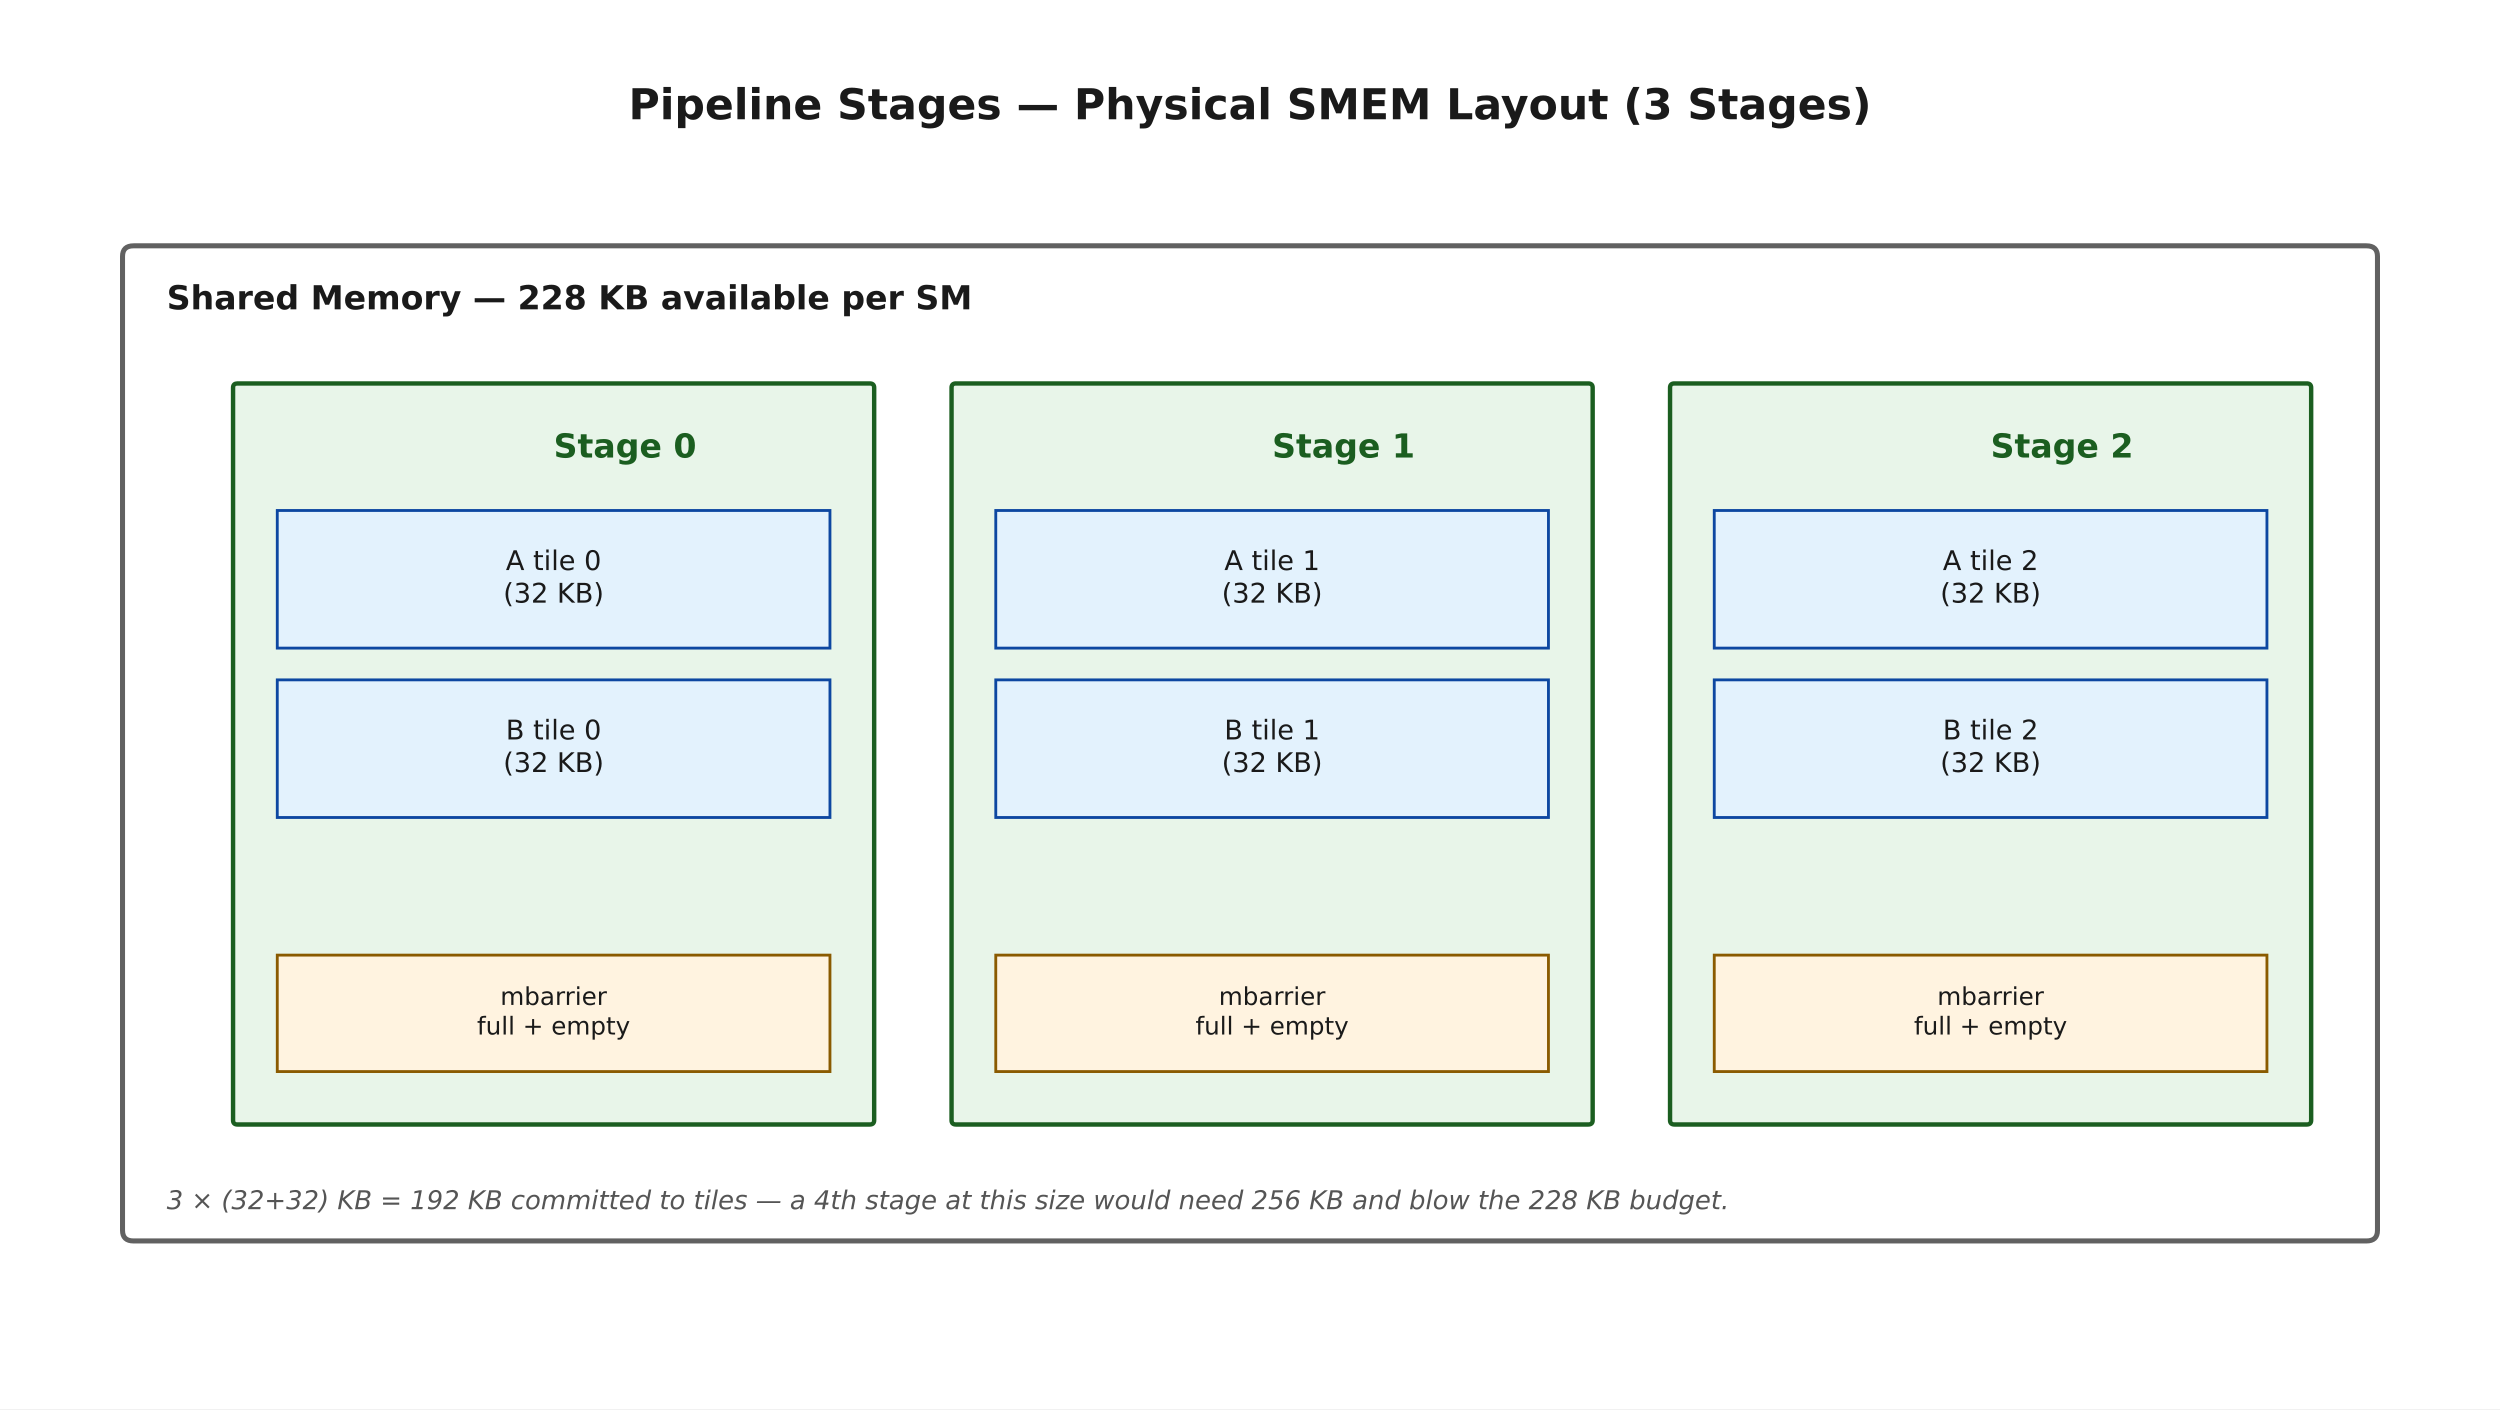
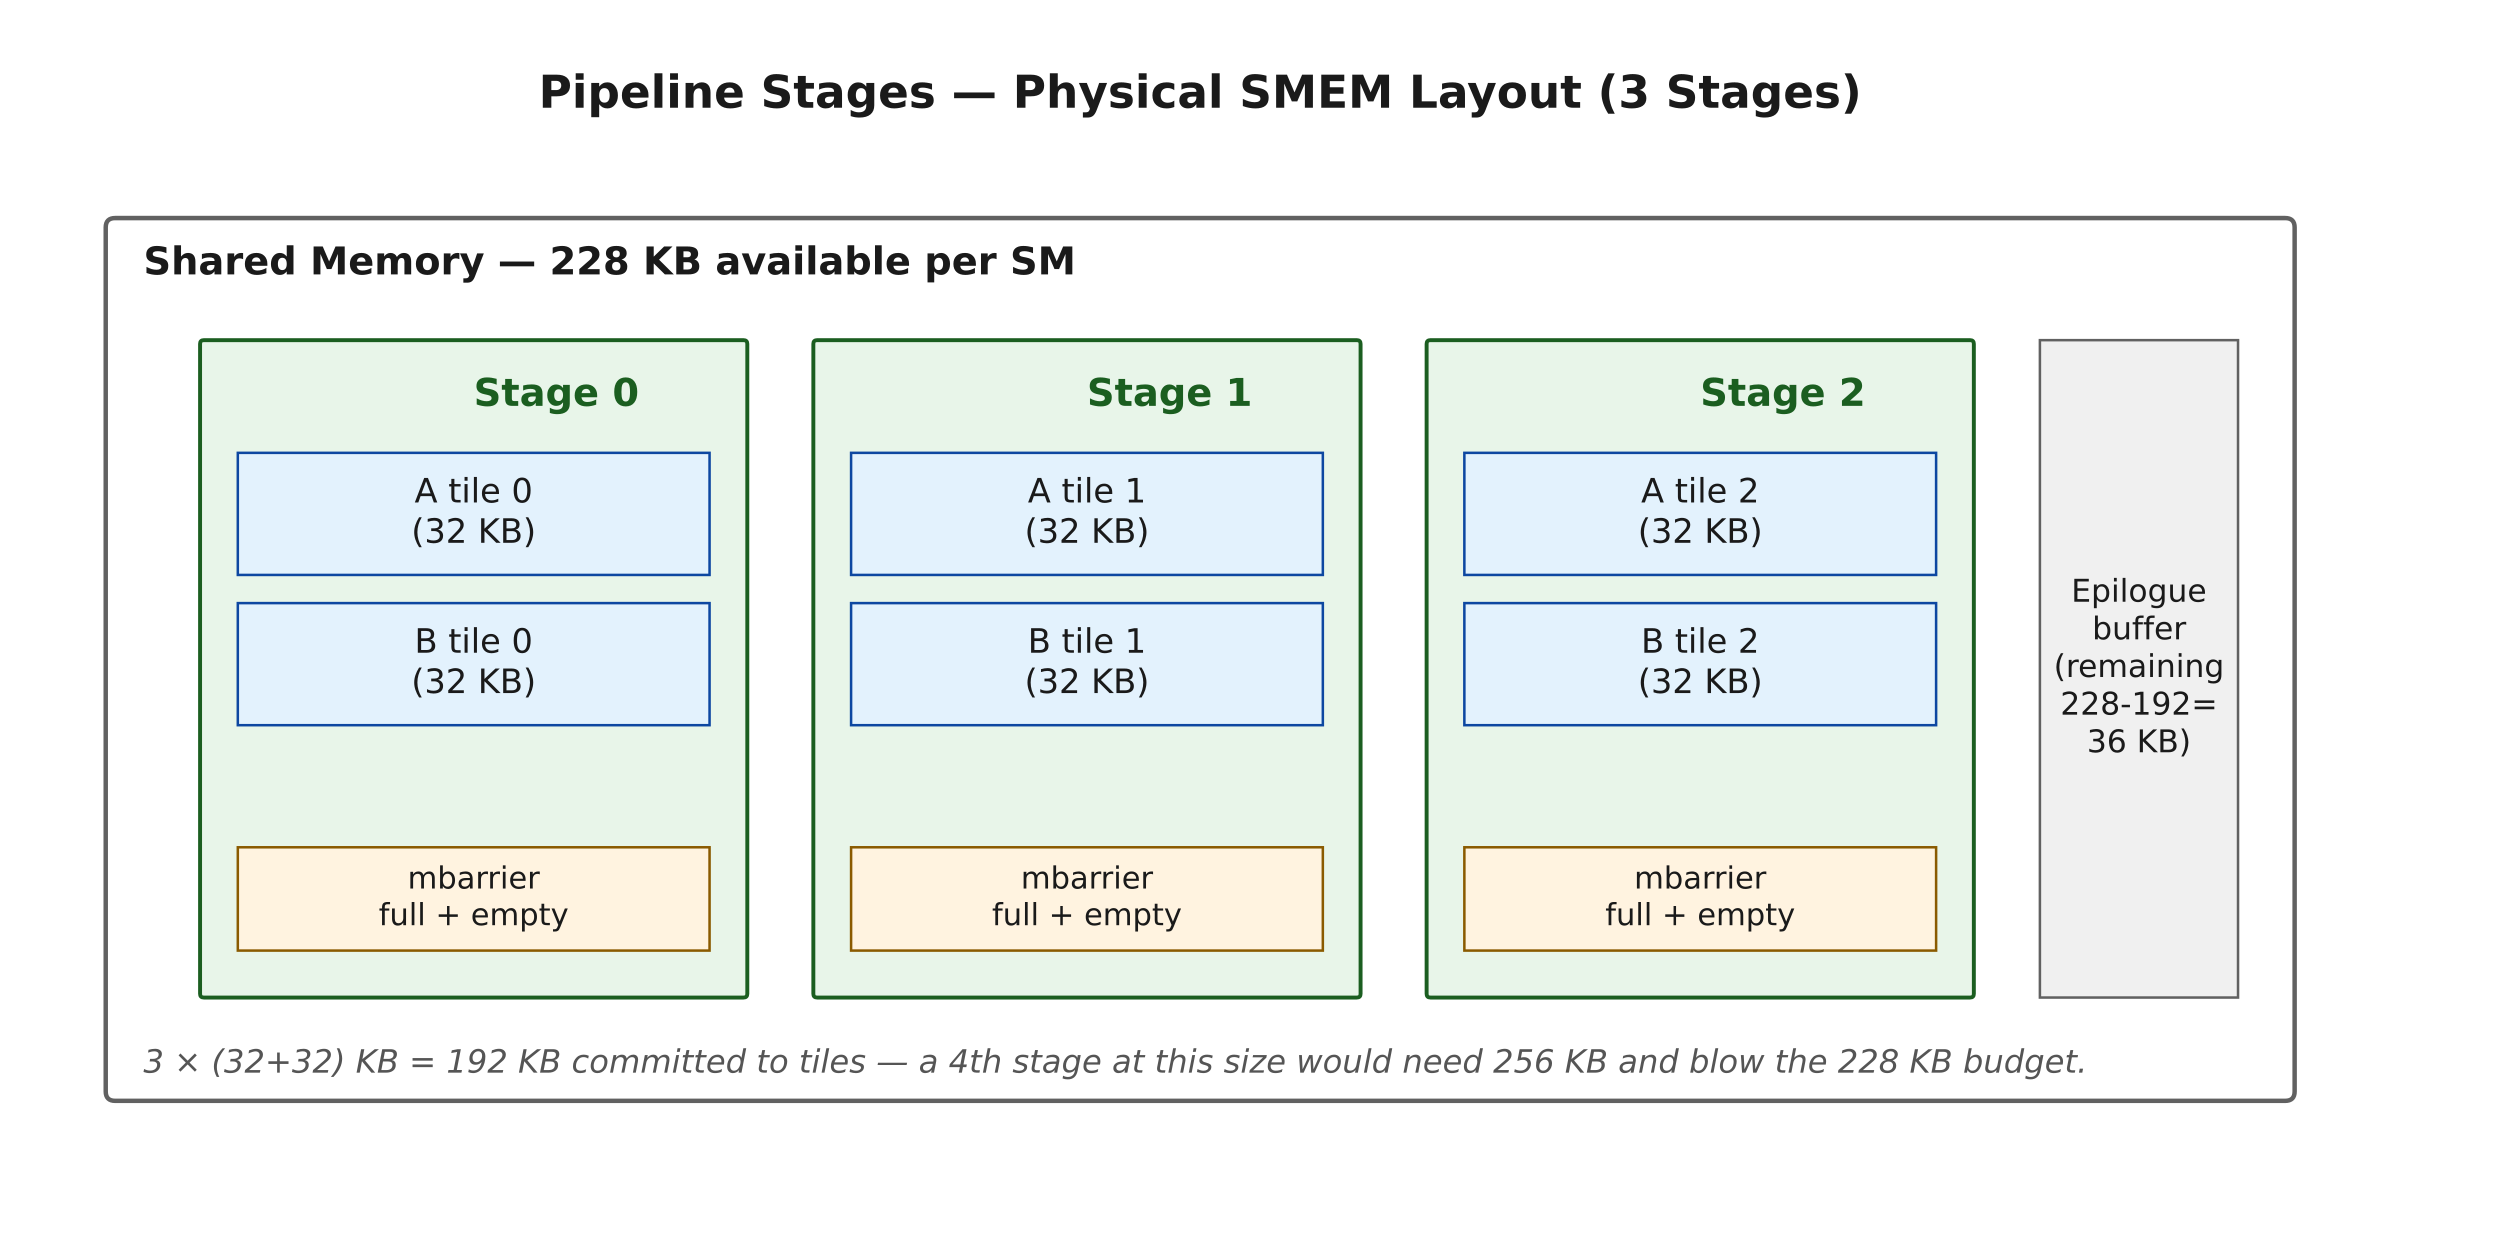
- <svg xmlns="http://www.w3.org/2000/svg" width="792pt" height="446.4pt" viewBox="0 0 792 446.4" version="1.1">
+ <svg xmlns="http://www.w3.org/2000/svg" width="892.8pt" height="446.4pt" viewBox="0 0 892.8 446.4" version="1.1">
  <defs>
    <style type="text/css">*{stroke-linejoin: round; stroke-linecap: butt}</style>
  </defs>
  <g id="figure_1">
    <g id="patch_1">
-       <path d="M 0 446.4  L 792 446.4  L 792 0  L 0 0  z " style="fill: #ffffff" />
+       <path d="M 0 446.4  L 892.8 446.4  L 892.8 0  L 0 0  z " style="fill: #ffffff" />
    </g>
    <g id="axes_1">
      <g id="patch_2">
-         <path d="M 42.316 393.134  L 749.684 393.134  Q 753.185 393.134 753.185 389.78  L 753.185 81.23  Q 753.185 77.876 749.684 77.876  L 42.316 77.876  Q 38.815 77.876 38.815 81.23  L 38.815 389.78  Q 38.815 393.134 42.316 393.134  z " clip-path="url(#pef2ff0f000)" style="fill: #ffffff; stroke: #616161; stroke-width: 1.6; stroke-linejoin: miter" />
+         <path d="M 41.125 393.134  L 816.091 393.134  Q 819.461 393.134 819.461 389.78  L 819.461 81.23  Q 819.461 77.876 816.091 77.876  L 41.125 77.876  Q 37.755 77.876 37.755 81.23  L 37.755 389.78  Q 37.755 393.134 41.125 393.134  z " clip-path="url(#pdaffe1d107)" style="fill: #ffffff; stroke: #616161; stroke-width: 1.6; stroke-linejoin: miter" />
      </g>
      <g id="patch_3">
-         <path d="M 75.233 356.242  L 275.537 356.242  Q 276.938 356.242 276.938 354.901  L 276.938 122.817  Q 276.938 121.476 275.537 121.476  L 75.233 121.476  Q 73.833 121.476 73.833 122.817  L 73.833 354.901  Q 73.833 356.242 75.233 356.242  z " clip-path="url(#pef2ff0f000)" style="fill: #e8f5e9; stroke: #1b5e20; stroke-width: 1.4; stroke-linejoin: miter" />
+         <path d="M 72.797 356.242  L 265.528 356.242  Q 266.876 356.242 266.876 354.901  L 266.876 122.817  Q 266.876 121.476 265.528 121.476  L 72.797 121.476  Q 71.45 121.476 71.45 122.817  L 71.45 354.901  Q 71.45 356.242 72.797 356.242  z " clip-path="url(#pdaffe1d107)" style="fill: #e8f5e9; stroke: #1b5e20; stroke-width: 1.4; stroke-linejoin: miter" />
      </g>
      <g id="patch_4">
-         <path d="M 87.84 205.321  L 262.931 205.321  L 262.931 161.721  L 87.84 161.721  z " clip-path="url(#pef2ff0f000)" style="fill: #e3f2fd; stroke: #0d47a1; stroke-width: 0.9; stroke-linejoin: miter" />
+         <path d="M 84.927 205.321  L 253.398 205.321  L 253.398 161.721  L 84.927 161.721  z " clip-path="url(#pdaffe1d107)" style="fill: #e3f2fd; stroke: #0d47a1; stroke-width: 0.9; stroke-linejoin: miter" />
      </g>
      <g id="patch_5">
-         <path d="M 87.84 258.982  L 262.931 258.982  L 262.931 215.382  L 87.84 215.382  z " clip-path="url(#pef2ff0f000)" style="fill: #e3f2fd; stroke: #0d47a1; stroke-width: 0.9; stroke-linejoin: miter" />
+         <path d="M 84.927 258.982  L 253.398 258.982  L 253.398 215.382  L 84.927 215.382  z " clip-path="url(#pdaffe1d107)" style="fill: #e3f2fd; stroke: #0d47a1; stroke-width: 0.9; stroke-linejoin: miter" />
      </g>
      <g id="patch_6">
-         <path d="M 87.84 339.473  L 262.931 339.473  L 262.931 302.581  L 87.84 302.581  z " clip-path="url(#pef2ff0f000)" style="fill: #fff3e0; stroke: #8a5a00; stroke-width: 0.9; stroke-linejoin: miter" />
+         <path d="M 84.927 339.473  L 253.398 339.473  L 253.398 302.581  L 84.927 302.581  z " clip-path="url(#pdaffe1d107)" style="fill: #fff3e0; stroke: #8a5a00; stroke-width: 0.9; stroke-linejoin: miter" />
      </g>
      <g id="patch_7">
-         <path d="M 302.852 356.242  L 503.156 356.242  Q 504.556 356.242 504.556 354.901  L 504.556 122.817  Q 504.556 121.476 503.156 121.476  L 302.852 121.476  Q 301.451 121.476 301.451 122.817  L 301.451 354.901  Q 301.451 356.242 302.852 356.242  z " clip-path="url(#pef2ff0f000)" style="fill: #e8f5e9; stroke: #1b5e20; stroke-width: 1.4; stroke-linejoin: miter" />
+         <path d="M 291.81 356.242  L 484.541 356.242  Q 485.888 356.242 485.888 354.901  L 485.888 122.817  Q 485.888 121.476 484.541 121.476  L 291.81 121.476  Q 290.462 121.476 290.462 122.817  L 290.462 354.901  Q 290.462 356.242 291.81 356.242  z " clip-path="url(#pdaffe1d107)" style="fill: #e8f5e9; stroke: #1b5e20; stroke-width: 1.4; stroke-linejoin: miter" />
      </g>
      <g id="patch_8">
-         <path d="M 315.458 205.321  L 490.549 205.321  L 490.549 161.721  L 315.458 161.721  z " clip-path="url(#pef2ff0f000)" style="fill: #e3f2fd; stroke: #0d47a1; stroke-width: 0.9; stroke-linejoin: miter" />
+         <path d="M 303.94 205.321  L 472.411 205.321  L 472.411 161.721  L 303.94 161.721  z " clip-path="url(#pdaffe1d107)" style="fill: #e3f2fd; stroke: #0d47a1; stroke-width: 0.9; stroke-linejoin: miter" />
      </g>
      <g id="patch_9">
-         <path d="M 315.458 258.982  L 490.549 258.982  L 490.549 215.382  L 315.458 215.382  z " clip-path="url(#pef2ff0f000)" style="fill: #e3f2fd; stroke: #0d47a1; stroke-width: 0.9; stroke-linejoin: miter" />
+         <path d="M 303.94 258.982  L 472.411 258.982  L 472.411 215.382  L 303.94 215.382  z " clip-path="url(#pdaffe1d107)" style="fill: #e3f2fd; stroke: #0d47a1; stroke-width: 0.9; stroke-linejoin: miter" />
      </g>
      <g id="patch_10">
-         <path d="M 315.458 339.473  L 490.549 339.473  L 490.549 302.581  L 315.458 302.581  z " clip-path="url(#pef2ff0f000)" style="fill: #fff3e0; stroke: #8a5a00; stroke-width: 0.9; stroke-linejoin: miter" />
+         <path d="M 303.94 339.473  L 472.411 339.473  L 472.411 302.581  L 303.94 302.581  z " clip-path="url(#pdaffe1d107)" style="fill: #fff3e0; stroke: #8a5a00; stroke-width: 0.9; stroke-linejoin: miter" />
      </g>
      <g id="patch_11">
-         <path d="M 530.47 356.242  L 730.774 356.242  Q 732.175 356.242 732.175 354.901  L 732.175 122.817  Q 732.175 121.476 730.774 121.476  L 530.47 121.476  Q 529.069 121.476 529.069 122.817  L 529.069 354.901  Q 529.069 356.242 530.47 356.242  z " clip-path="url(#pef2ff0f000)" style="fill: #e8f5e9; stroke: #1b5e20; stroke-width: 1.4; stroke-linejoin: miter" />
+         <path d="M 510.822 356.242  L 703.553 356.242  Q 704.901 356.242 704.901 354.901  L 704.901 122.817  Q 704.901 121.476 703.553 121.476  L 510.822 121.476  Q 509.474 121.476 509.474 122.817  L 509.474 354.901  Q 509.474 356.242 510.822 356.242  z " clip-path="url(#pdaffe1d107)" style="fill: #e8f5e9; stroke: #1b5e20; stroke-width: 1.4; stroke-linejoin: miter" />
      </g>
      <g id="patch_12">
-         <path d="M 543.076 205.321  L 718.167 205.321  L 718.167 161.721  L 543.076 161.721  z " clip-path="url(#pef2ff0f000)" style="fill: #e3f2fd; stroke: #0d47a1; stroke-width: 0.9; stroke-linejoin: miter" />
+         <path d="M 522.952 205.321  L 691.423 205.321  L 691.423 161.721  L 522.952 161.721  z " clip-path="url(#pdaffe1d107)" style="fill: #e3f2fd; stroke: #0d47a1; stroke-width: 0.9; stroke-linejoin: miter" />
      </g>
      <g id="patch_13">
-         <path d="M 543.076 258.982  L 718.167 258.982  L 718.167 215.382  L 543.076 215.382  z " clip-path="url(#pef2ff0f000)" style="fill: #e3f2fd; stroke: #0d47a1; stroke-width: 0.9; stroke-linejoin: miter" />
+         <path d="M 522.952 258.982  L 691.423 258.982  L 691.423 215.382  L 522.952 215.382  z " clip-path="url(#pdaffe1d107)" style="fill: #e3f2fd; stroke: #0d47a1; stroke-width: 0.9; stroke-linejoin: miter" />
      </g>
      <g id="patch_14">
-         <path d="M 543.076 339.473  L 718.167 339.473  L 718.167 302.581  L 543.076 302.581  z " clip-path="url(#pef2ff0f000)" style="fill: #fff3e0; stroke: #8a5a00; stroke-width: 0.9; stroke-linejoin: miter" />
+         <path d="M 522.952 339.473  L 691.423 339.473  L 691.423 302.581  L 522.952 302.581  z " clip-path="url(#pdaffe1d107)" style="fill: #fff3e0; stroke: #8a5a00; stroke-width: 0.9; stroke-linejoin: miter" />
+       </g>
+       <g id="patch_15">
+         <path d="M 728.487 356.242  L 799.244 356.242  L 799.244 121.476  L 728.487 121.476  z " clip-path="url(#pdaffe1d107)" style="fill: #f0f0f0; stroke: #616161; stroke-width: 0.9; stroke-linejoin: miter" />
      </g>
      <g id="text_1">
-         <text style="font-weight: 700; font-size: 13.5px; font-family: 'DejaVu Sans'; text-anchor: middle; fill: #1a1a1a" x="396" y="37.784" transform="rotate(-0 396 37.78401)">Pipeline Stages — Physical SMEM Layout (3 Stages)</text>
+         <text style="font-weight: 700; font-size: 16.2px; font-family: 'DejaVu Sans'; text-anchor: middle; fill: #1a1a1a" x="428.608" y="38.485" transform="rotate(-0 428.6081 38.48548)">Pipeline Stages — Physical SMEM Layout (3 Stages)</text>
      </g>
      <g id="text_2">
-         <text style="font-weight: 700; font-size: 10.5px; font-family: 'DejaVu Sans'; text-anchor: start; fill: #1a1a1a" x="52.822" y="97.999" transform="rotate(-0 52.82182 97.99897)">Shared Memory — 228 KB available per SM</text>
+         <text style="font-weight: 700; font-size: 13.7px; font-family: 'DejaVu Sans'; text-anchor: start; fill: #1a1a1a" x="51.233" y="97.999" transform="rotate(-0 51.23304 97.99897)">Shared Memory — 228 KB available per SM</text>
      </g>
      <g id="text_3">
-         <text style="font-weight: 700; font-size: 10.5px; font-family: 'DejaVu Sans'; text-anchor: start; fill: #1b5e20" x="175.385" y="144.952" transform="rotate(-0 175.3855 144.9523)">Stage 0</text>
+         <text style="font-weight: 700; font-size: 13.7px; font-family: 'DejaVu Sans'; text-anchor: start; fill: #1b5e20" x="169.163" y="144.952" transform="rotate(-0 169.1628 144.9523)">Stage 0</text>
      </g>
      <g id="text_4">
-         <text style="font-size: 8.6px; font-family: 'DejaVu Sans'; fill: #1a1a1a" transform="translate(160.2542 180.5945)">A tile 0</text>
-         <text style="font-size: 8.6px; font-family: 'DejaVu Sans'; fill: #1a1a1a" transform="translate(159.4217 190.9162)">(32 KB)</text>
+         <text style="font-size: 12px; font-family: 'DejaVu Sans'; fill: #1a1a1a" transform="translate(148.0493 179.4375)">A tile 0</text>
+         <text style="font-size: 12px; font-family: 'DejaVu Sans'; fill: #1a1a1a" transform="translate(146.8878 193.8399)">(32 KB)</text>
      </g>
      <g id="text_5">
-         <text style="font-size: 8.6px; font-family: 'DejaVu Sans'; fill: #1a1a1a" transform="translate(160.2454 234.2554)">B tile 0</text>
-         <text style="font-size: 8.6px; font-family: 'DejaVu Sans'; fill: #1a1a1a" transform="translate(159.4217 244.5771)">(32 KB)</text>
+         <text style="font-size: 12px; font-family: 'DejaVu Sans'; fill: #1a1a1a" transform="translate(148.0371 233.0984)">B tile 0</text>
+         <text style="font-size: 12px; font-family: 'DejaVu Sans'; fill: #1a1a1a" transform="translate(146.8878 247.5008)">(32 KB)</text>
      </g>
      <g id="text_6">
-         <text style="font-size: 7.8px; font-family: 'DejaVu Sans'; fill: #1a1a1a" transform="translate(158.496 318.3725)">mbarrier</text>
-         <text style="font-size: 7.8px; font-family: 'DejaVu Sans'; fill: #1a1a1a" transform="translate(151.1153 327.7346)">full + empty</text>
+         <text style="font-size: 10.9px; font-family: 'DejaVu Sans'; fill: #1a1a1a" transform="translate(145.5609 317.3175)">mbarrier</text>
+         <text style="font-size: 10.9px; font-family: 'DejaVu Sans'; fill: #1a1a1a" transform="translate(135.2467 330.4005)">full + empty</text>
      </g>
      <g id="text_7">
-         <text style="font-weight: 700; font-size: 10.5px; font-family: 'DejaVu Sans'; text-anchor: start; fill: #1b5e20" x="403.004" y="144.952" transform="rotate(-0 403.0036 144.9523)">Stage 1</text>
+         <text style="font-weight: 700; font-size: 13.7px; font-family: 'DejaVu Sans'; text-anchor: start; fill: #1b5e20" x="388.175" y="144.952" transform="rotate(-0 388.1751 144.9523)">Stage 1</text>
      </g>
      <g id="text_8">
-         <text style="font-size: 8.6px; font-family: 'DejaVu Sans'; fill: #1a1a1a" transform="translate(387.8723 180.5945)">A tile 1</text>
-         <text style="font-size: 8.6px; font-family: 'DejaVu Sans'; fill: #1a1a1a" transform="translate(387.0399 190.9162)">(32 KB)</text>
+         <text style="font-size: 12px; font-family: 'DejaVu Sans'; fill: #1a1a1a" transform="translate(367.0616 179.4375)">A tile 1</text>
+         <text style="font-size: 12px; font-family: 'DejaVu Sans'; fill: #1a1a1a" transform="translate(365.9001 193.8399)">(32 KB)</text>
      </g>
      <g id="text_9">
-         <text style="font-size: 8.6px; font-family: 'DejaVu Sans'; fill: #1a1a1a" transform="translate(387.8636 234.2554)">B tile 1</text>
-         <text style="font-size: 8.6px; font-family: 'DejaVu Sans'; fill: #1a1a1a" transform="translate(387.0399 244.5771)">(32 KB)</text>
+         <text style="font-size: 12px; font-family: 'DejaVu Sans'; fill: #1a1a1a" transform="translate(367.0495 233.0984)">B tile 1</text>
+         <text style="font-size: 12px; font-family: 'DejaVu Sans'; fill: #1a1a1a" transform="translate(365.9001 247.5008)">(32 KB)</text>
      </g>
      <g id="text_10">
-         <text style="font-size: 7.8px; font-family: 'DejaVu Sans'; fill: #1a1a1a" transform="translate(386.1142 318.3725)">mbarrier</text>
-         <text style="font-size: 7.8px; font-family: 'DejaVu Sans'; fill: #1a1a1a" transform="translate(378.7334 327.7346)">full + empty</text>
+         <text style="font-size: 10.9px; font-family: 'DejaVu Sans'; fill: #1a1a1a" transform="translate(364.5732 317.3175)">mbarrier</text>
+         <text style="font-size: 10.9px; font-family: 'DejaVu Sans'; fill: #1a1a1a" transform="translate(354.259 330.4005)">full + empty</text>
      </g>
      <g id="text_11">
-         <text style="font-weight: 700; font-size: 10.5px; font-family: 'DejaVu Sans'; text-anchor: start; fill: #1b5e20" x="630.622" y="144.952" transform="rotate(-0 630.6218 144.9523)">Stage 2</text>
+         <text style="font-weight: 700; font-size: 13.7px; font-family: 'DejaVu Sans'; text-anchor: start; fill: #1b5e20" x="607.187" y="144.952" transform="rotate(-0 607.1874 144.9523)">Stage 2</text>
      </g>
      <g id="text_12">
-         <text style="font-size: 8.6px; font-family: 'DejaVu Sans'; fill: #1a1a1a" transform="translate(615.4905 180.5945)">A tile 2</text>
-         <text style="font-size: 8.6px; font-family: 'DejaVu Sans'; fill: #1a1a1a" transform="translate(614.6581 190.9162)">(32 KB)</text>
+         <text style="font-size: 12px; font-family: 'DejaVu Sans'; fill: #1a1a1a" transform="translate(586.074 179.4375)">A tile 2</text>
+         <text style="font-size: 12px; font-family: 'DejaVu Sans'; fill: #1a1a1a" transform="translate(584.9124 193.8399)">(32 KB)</text>
      </g>
      <g id="text_13">
-         <text style="font-size: 8.6px; font-family: 'DejaVu Sans'; fill: #1a1a1a" transform="translate(615.4818 234.2554)">B tile 2</text>
-         <text style="font-size: 8.6px; font-family: 'DejaVu Sans'; fill: #1a1a1a" transform="translate(614.6581 244.5771)">(32 KB)</text>
+         <text style="font-size: 12px; font-family: 'DejaVu Sans'; fill: #1a1a1a" transform="translate(586.0618 233.0984)">B tile 2</text>
+         <text style="font-size: 12px; font-family: 'DejaVu Sans'; fill: #1a1a1a" transform="translate(584.9124 247.5008)">(32 KB)</text>
      </g>
      <g id="text_14">
-         <text style="font-size: 7.8px; font-family: 'DejaVu Sans'; fill: #1a1a1a" transform="translate(613.7324 318.3725)">mbarrier</text>
-         <text style="font-size: 7.8px; font-family: 'DejaVu Sans'; fill: #1a1a1a" transform="translate(606.3516 327.7346)">full + empty</text>
+         <text style="font-size: 10.9px; font-family: 'DejaVu Sans'; fill: #1a1a1a" transform="translate(583.5855 317.3175)">mbarrier</text>
+         <text style="font-size: 10.9px; font-family: 'DejaVu Sans'; fill: #1a1a1a" transform="translate(573.2714 330.4005)">full + empty</text>
      </g>
      <g id="text_15">
-         <text style="font-style: italic; font-size: 8.2px; font-family: 'DejaVu Sans'; text-anchor: start; fill: #555555" x="52.822" y="383.073" transform="rotate(-0 52.82182 383.0725)">3 × (32+32) KB = 192 KB committed to tiles — a 4th stage at this size would need 256 KB and blow the 228 KB budget.</text>
+         <text style="font-size: 11.2px; font-family: 'DejaVu Sans'; fill: #1a1a1a" transform="translate(739.684 214.8834)">Epilogue</text>
+         <text style="font-size: 11.2px; font-family: 'DejaVu Sans'; fill: #1a1a1a" transform="translate(747.1556 228.3265)">buffer</text>
+         <text style="font-size: 11.2px; font-family: 'DejaVu Sans'; fill: #1a1a1a" transform="translate(733.405 241.7695)">(remaining</text>
+         <text style="font-size: 11.2px; font-family: 'DejaVu Sans'; fill: #1a1a1a" transform="translate(735.7745 255.2117)">228-192=</text>
+         <text style="font-size: 11.2px; font-family: 'DejaVu Sans'; fill: #1a1a1a" transform="translate(745.2603 268.6539)">36 KB)</text>
+       </g>
+       <g id="text_16">
+         <text style="font-style: italic; font-size: 11.5px; font-family: 'DejaVu Sans'; text-anchor: start; fill: #555555" x="51.233" y="383.073" transform="rotate(-0 51.23304 383.0725)">3 × (32+32) KB = 192 KB committed to tiles — a 4th stage at this size would need 256 KB and blow the 228 KB budget.</text>
      </g>
    </g>
  </g>
  <defs>
-     <clipPath id="pef2ff0f000">
-       <rect x="10.8" y="10.8" width="770.4" height="415.872" />
+     <clipPath id="pdaffe1d107">
+       <rect x="10.8" y="10.8" width="835.616" height="415.872" />
    </clipPath>
  </defs>
</svg>
